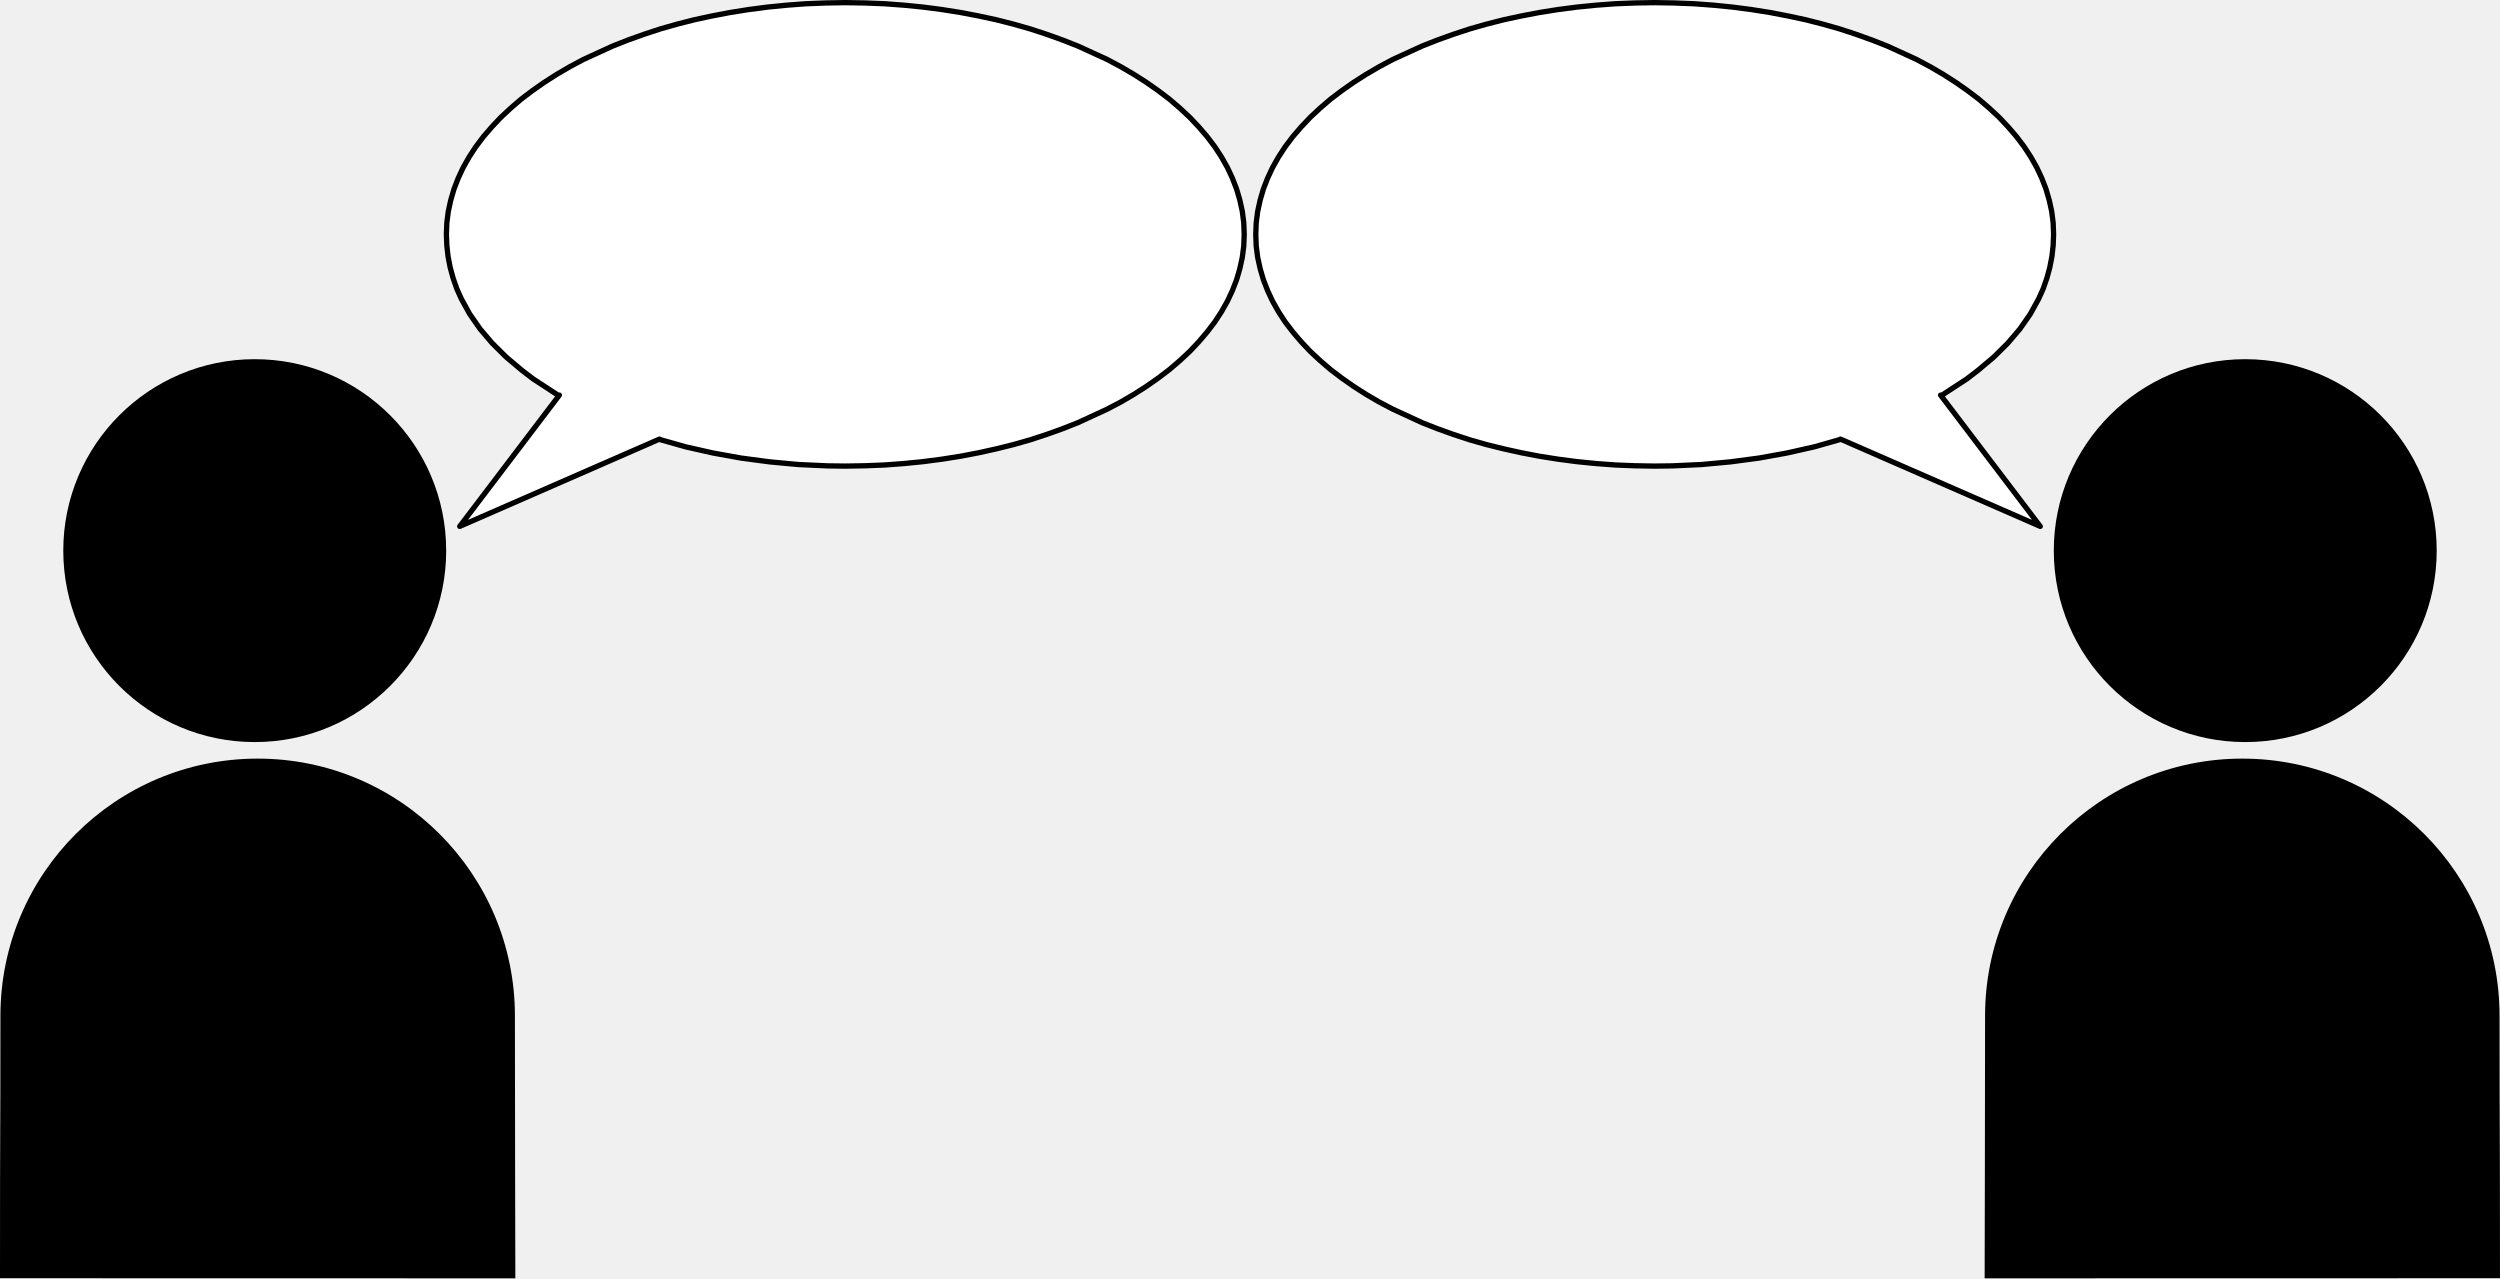
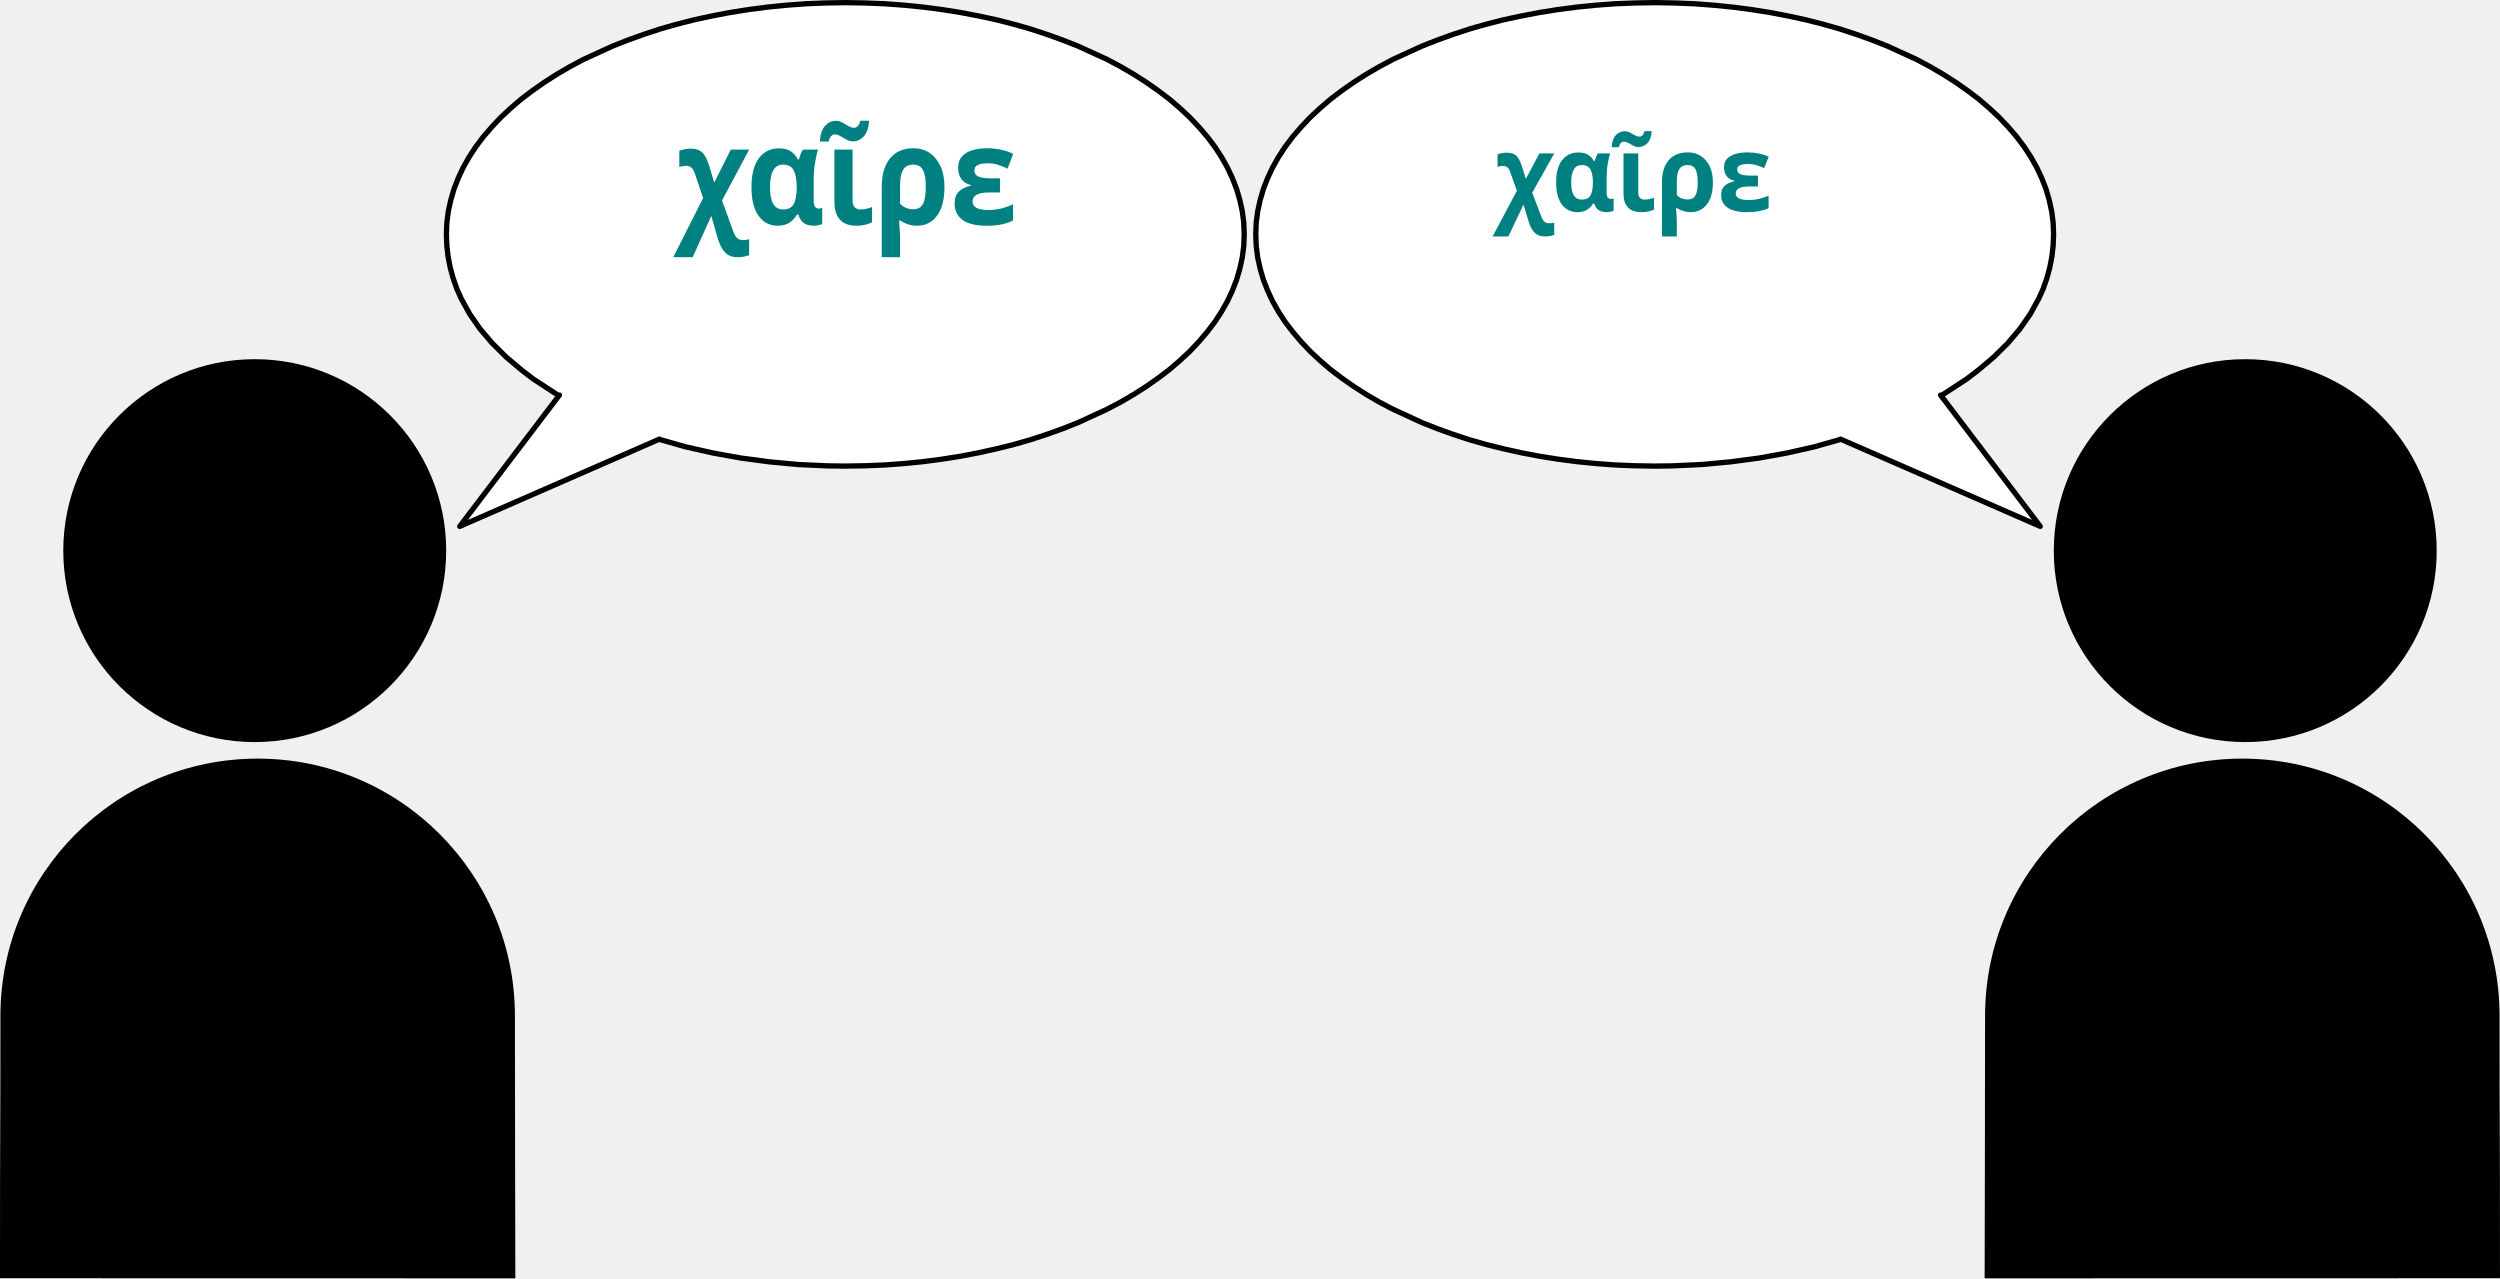
- <svg xmlns="http://www.w3.org/2000/svg" viewBox="0 0 941.747 481.546">
-   <g transform="translate(427.5 .00012)">
-     <path d="m-179.16 165.5 9.955 2.825 10.292 2.319 10.503 1.898 10.756 1.434 10.883 1.012 11.051 0.506 6.622 0.084 7.508-0.127 7.424-0.295 7.297-0.548 7.171-0.717 7.086-0.928 6.918-1.096 6.833-1.307 6.665-1.476 6.454-1.602 6.369-1.813 6.158-2.024 5.99-2.151 5.779-2.277 10.967-5.06 5.146-2.699 4.977-2.91 4.682-2.994 4.513-3.163 4.218-3.205 3.923-3.373 3.712-3.458 3.417-3.627 3.121-3.669 2.868-3.753 2.531-3.88 2.236-3.964 1.856-3.964 1.603-4.133 1.223-4.175 0.928-4.259 0.548-4.259 0.169-4.386-0.169-4.386-0.548-4.259-0.928-4.259-1.223-4.175-1.603-4.133-1.856-3.964-2.236-3.964-2.531-3.88-2.868-3.795-3.121-3.627-3.417-3.627-3.712-3.458-3.923-3.373-4.218-3.205-4.513-3.163-4.682-2.994-4.977-2.91-5.146-2.741-10.967-5.018-5.779-2.277-5.99-2.151-6.158-2.024-6.369-1.813-6.454-1.645-6.665-1.434-6.833-1.307-6.918-1.096-7.086-0.928-7.171-0.717-7.297-0.548-7.424-0.295-7.508-0.127-7.466 0.127-7.424 0.295-7.297 0.548-7.171 0.717-7.086 0.928-6.918 1.096-6.833 1.307-6.665 1.434-6.454 1.645-6.369 1.813-6.158 2.024-5.99 2.151-5.779 2.277-10.967 5.018-5.146 2.741-4.977 2.91-4.682 2.994-4.513 3.163-4.218 3.205-3.923 3.373-3.712 3.458-3.417 3.627-3.121 3.627-2.868 3.795-2.531 3.88-2.236 3.964-1.856 3.964-1.603 4.133-1.223 4.175-0.928 4.259-0.548 4.259-0.169 4.386 0.169 4.217 0.464 4.133 0.801 4.133 1.097 4.006 1.392 4.006 1.729 3.837 3.164 5.735 3.881 5.566 4.556 5.356 5.273 5.229 5.905 4.976 4.303 3.289 9.617 6.283 0.211-0.211-37.534 49.443 75.244-32.871-0.084 0.084z" fill="#fff" fill-rule="evenodd" stroke="#000" stroke-linecap="round" stroke-linejoin="round" stroke-width="2" />
-     <path d="m-331.54 279.54c39.827 0 72.118-32.286 72.118-72.116s-32.292-72.122-72.118-72.122-72.122 32.292-72.122 72.122 32.29 72.116 72.122 72.116z" />
-     <path d="m-427.5 481.5c23.955 0 194.13 0.043 194.13 0.043s-0.163-69.309-0.163-98.869c0-53.517-43.388-96.905-96.9-96.905-53.52 0-96.905 43.388-96.905 96.905s-0.163 31.297-0.163 98.826z" />
+ <svg xmlns="http://www.w3.org/2000/svg" viewBox="0 0 941.747 481.546" version="1.1" id="svg198">
+   <defs id="defs202">
+     <rect x="514.595" y="28.029" width="395.608" height="283.257" id="rect1260" />
+     <rect x="503.291" y="140.789" width="325.131" height="212.209" id="rect551" />
+     <rect x="501.182" y="139.187" width="161.964" height="101.586" id="rect545" />
+     <rect x="205.019" y="31.023" width="621.362" height="168.263" id="rect489" />
+     <rect x="217.252" y="23.749" width="204.915" height="127.709" id="rect429" />
+   </defs>
+   <g transform="translate(427.5 .00012)" id="g188">
+     <path d="m-179.16 165.5 9.955 2.825 10.292 2.319 10.503 1.898 10.756 1.434 10.883 1.012 11.051 0.506 6.622 0.084 7.508-0.127 7.424-0.295 7.297-0.548 7.171-0.717 7.086-0.928 6.918-1.096 6.833-1.307 6.665-1.476 6.454-1.602 6.369-1.813 6.158-2.024 5.99-2.151 5.779-2.277 10.967-5.06 5.146-2.699 4.977-2.91 4.682-2.994 4.513-3.163 4.218-3.205 3.923-3.373 3.712-3.458 3.417-3.627 3.121-3.669 2.868-3.753 2.531-3.88 2.236-3.964 1.856-3.964 1.603-4.133 1.223-4.175 0.928-4.259 0.548-4.259 0.169-4.386-0.169-4.386-0.548-4.259-0.928-4.259-1.223-4.175-1.603-4.133-1.856-3.964-2.236-3.964-2.531-3.88-2.868-3.795-3.121-3.627-3.417-3.627-3.712-3.458-3.923-3.373-4.218-3.205-4.513-3.163-4.682-2.994-4.977-2.91-5.146-2.741-10.967-5.018-5.779-2.277-5.99-2.151-6.158-2.024-6.369-1.813-6.454-1.645-6.665-1.434-6.833-1.307-6.918-1.096-7.086-0.928-7.171-0.717-7.297-0.548-7.424-0.295-7.508-0.127-7.466 0.127-7.424 0.295-7.297 0.548-7.171 0.717-7.086 0.928-6.918 1.096-6.833 1.307-6.665 1.434-6.454 1.645-6.369 1.813-6.158 2.024-5.99 2.151-5.779 2.277-10.967 5.018-5.146 2.741-4.977 2.91-4.682 2.994-4.513 3.163-4.218 3.205-3.923 3.373-3.712 3.458-3.417 3.627-3.121 3.627-2.868 3.795-2.531 3.88-2.236 3.964-1.856 3.964-1.603 4.133-1.223 4.175-0.928 4.259-0.548 4.259-0.169 4.386 0.169 4.217 0.464 4.133 0.801 4.133 1.097 4.006 1.392 4.006 1.729 3.837 3.164 5.735 3.881 5.566 4.556 5.356 5.273 5.229 5.905 4.976 4.303 3.289 9.617 6.283 0.211-0.211-37.534 49.443 75.244-32.871-0.084 0.084z" fill="#fff" fill-rule="evenodd" stroke="#000" stroke-linecap="round" stroke-linejoin="round" stroke-width="2" id="path182" />
+     <path d="m-331.54 279.54c39.827 0 72.118-32.286 72.118-72.116s-32.292-72.122-72.118-72.122-72.122 32.292-72.122 72.122 32.29 72.116 72.122 72.116z" id="path184" />
+     <path d="m-427.5 481.5c23.955 0 194.13 0.043 194.13 0.043s-0.163-69.309-0.163-98.869c0-53.517-43.388-96.905-96.9-96.905-53.52 0-96.905 43.388-96.905 96.905s-0.163 31.297-0.163 98.826z" id="path186" />
  </g>
-   <g transform="matrix(-1 0 0 1 514.24 .00012)">
-     <path d="m-179.16 165.5 9.955 2.825 10.292 2.319 10.503 1.898 10.756 1.434 10.883 1.012 11.051 0.506 6.622 0.084 7.508-0.127 7.424-0.295 7.297-0.548 7.171-0.717 7.086-0.928 6.918-1.096 6.833-1.307 6.665-1.476 6.454-1.602 6.369-1.813 6.158-2.024 5.99-2.151 5.779-2.277 10.967-5.06 5.146-2.699 4.977-2.91 4.682-2.994 4.513-3.163 4.218-3.205 3.923-3.373 3.712-3.458 3.417-3.627 3.121-3.669 2.868-3.753 2.531-3.88 2.236-3.964 1.856-3.964 1.603-4.133 1.223-4.175 0.928-4.259 0.548-4.259 0.169-4.386-0.169-4.386-0.548-4.259-0.928-4.259-1.223-4.175-1.603-4.133-1.856-3.964-2.236-3.964-2.531-3.88-2.868-3.795-3.121-3.627-3.417-3.627-3.712-3.458-3.923-3.373-4.218-3.205-4.513-3.163-4.682-2.994-4.977-2.91-5.146-2.741-10.967-5.018-5.779-2.277-5.99-2.151-6.158-2.024-6.369-1.813-6.454-1.645-6.665-1.434-6.833-1.307-6.918-1.096-7.086-0.928-7.171-0.717-7.297-0.548-7.424-0.295-7.508-0.127-7.466 0.127-7.424 0.295-7.297 0.548-7.171 0.717-7.086 0.928-6.918 1.096-6.833 1.307-6.665 1.434-6.454 1.645-6.369 1.813-6.158 2.024-5.99 2.151-5.779 2.277-10.967 5.018-5.146 2.741-4.977 2.91-4.682 2.994-4.513 3.163-4.218 3.205-3.923 3.373-3.712 3.458-3.417 3.627-3.121 3.627-2.868 3.795-2.531 3.88-2.236 3.964-1.856 3.964-1.603 4.133-1.223 4.175-0.928 4.259-0.548 4.259-0.169 4.386 0.169 4.217 0.464 4.133 0.801 4.133 1.097 4.006 1.392 4.006 1.729 3.837 3.164 5.735 3.881 5.566 4.556 5.356 5.273 5.229 5.905 4.976 4.303 3.289 9.617 6.283 0.211-0.211-37.534 49.443 75.244-32.871-0.084 0.084z" fill="#fff" fill-rule="evenodd" stroke="#000" stroke-linecap="round" stroke-linejoin="round" stroke-width="2" />
-     <path d="m-331.54 279.54c39.827 0 72.118-32.286 72.118-72.116s-32.292-72.122-72.118-72.122-72.122 32.292-72.122 72.122 32.29 72.116 72.122 72.116z" />
-     <path d="m-427.5 481.5c23.955 0 194.13 0.043 194.13 0.043s-0.163-69.309-0.163-98.869c0-53.517-43.388-96.905-96.9-96.905-53.52 0-96.905 43.388-96.905 96.905s-0.163 31.297-0.163 98.826z" />
+   <path d="m 693.4,165.5 -9.955,2.825 -10.292,2.319 -10.503,1.898 -10.756,1.434 -10.883,1.012 -11.051,0.506 -6.622,0.084 -7.508,-0.127 -7.424,-0.295 -7.297,-0.548 -7.171,-0.717 -7.086,-0.928 -6.918,-1.096 -6.833,-1.307 -6.665,-1.476 -6.454,-1.602 -6.369,-1.813 -6.158,-2.024 -5.99,-2.151 -5.779,-2.277 -10.967,-5.06 -5.146,-2.699 -4.977,-2.91 -4.682,-2.994 -4.513,-3.163 -4.218,-3.205 -3.923,-3.373 -3.712,-3.458 -3.417,-3.627 -3.121,-3.669 -2.868,-3.753 -2.531,-3.88 -2.236,-3.964 -1.856,-3.964 -1.603,-4.133 -1.223,-4.175 -0.928,-4.259 -0.548,-4.259 -0.169,-4.386 0.169,-4.386 0.548,-4.259 0.928,-4.259 1.223,-4.175 1.603,-4.133 1.856,-3.964 2.236,-3.964 2.531,-3.88 2.868,-3.795 3.121,-3.627 3.417,-3.627 3.712,-3.458 3.923,-3.373 4.218,-3.205 4.513,-3.163 4.682,-2.994 4.977,-2.91 5.146,-2.741 10.967,-5.018 5.779,-2.277 5.99,-2.151 6.158,-2.024 6.369,-1.813 6.454,-1.645 6.665,-1.434 6.833,-1.307 6.918,-1.096 7.086,-0.928 7.171,-0.717 7.297,-0.548 7.424,-0.295 7.508,-0.127 7.466,0.127 7.424,0.295 7.297,0.548 7.171,0.717 7.086,0.928 6.918,1.096 6.833,1.307 6.665,1.434 6.454,1.645 6.369,1.813 6.158,2.024 5.99,2.151 5.779,2.277 10.967,5.018 5.146,2.741 4.977,2.91 4.682,2.994 4.513,3.163 4.218,3.205 3.923,3.373 3.712,3.458 3.417,3.627 3.121,3.627 2.868,3.795 2.531,3.88 2.236,3.964 1.856,3.964 1.603,4.133 1.223,4.175 0.928,4.259 0.548,4.259 0.169,4.386 -0.169,4.217 -0.464,4.133 -0.801,4.133 -1.097,4.006 -1.392,4.006 -1.729,3.837 -3.164,5.735 -3.881,5.566 -4.556,5.356 -5.273,5.229 -5.905,4.976 -4.303,3.289 -9.617,6.283 -0.211,-0.211 37.534,49.443 -75.244,-32.871 0.084,0.084 z" fill="#ffffff" fill-rule="evenodd" stroke="#000000" stroke-linecap="round" stroke-linejoin="round" stroke-width="2" id="path190" />
+   <path d="m 845.78,279.54 c -39.827,0 -72.118,-32.286 -72.118,-72.116 0,-39.83 32.292,-72.122 72.118,-72.122 39.826,0 72.122,32.292 72.122,72.122 0,39.83 -32.29,72.116 -72.122,72.116 z" id="path192" />
+   <path d="m 941.74,481.5 c -23.955,0 -194.13,0.043 -194.13,0.043 0,0 0.163,-69.309 0.163,-98.869 0,-53.517 43.388,-96.905 96.9,-96.905 53.52,0 96.905,43.388 96.905,96.905 0,53.517 0.163,31.297 0.163,98.826 z" id="path194" />
+   <g id="g1419" class="fragment" data-fragment-index="2">
+     <text xml:space="preserve" transform="matrix(1,0,0,1.066505,-95.17869,22.26453)" id="text1258" style="font-style:normal;font-variant:normal;font-weight:bold;font-stretch:normal;font-size:37.333px;line-height:0.8;font-family:sans-serif;-inkscape-font-specification:'sans-serif, Bold';font-variant-ligatures:normal;font-variant-caps:normal;font-variant-numeric:normal;font-variant-east-asian:normal;text-align:center;white-space:pre;display:inline;fill:#008080;stroke:none;stroke-width:4.58;stroke-miterlimit:4.7;shape-inside:url(#rect1260)">
+       <tspan x="658.332" y="53.69" id="tspan1653">χαῖρε</tspan>
+     </text>
  </g>
+   <g id="g1410" class="fragment" data-fragment-index="1">
+     <text xml:space="preserve" id="text487" style="font-style:normal;font-variant:normal;font-weight:bold;font-stretch:normal;font-size:37.333px;line-height:0.8;font-family:sans-serif;-inkscape-font-specification:'sans-serif, Bold';font-variant-ligatures:normal;font-variant-caps:normal;font-variant-numeric:normal;font-variant-east-asian:normal;text-align:center;white-space:pre;display:inline;fill:#008080;stroke:none;stroke-width:4.58;stroke-miterlimit:4.7;shape-inside:url(#rect489)" transform="matrix(1.231167,0,0,1.38207,-313.6367,6.177669)">
+       <tspan x="461.633" y="56.684" id="tspan1655">χαῖρε</tspan>
+     </text>
+   </g>
+   <text xml:space="preserve" id="text543" style="font-weight:bold;font-size:74.667px;line-height:0.8;font-family:Calibri, Calibri_MSFontService, sans-serif;-inkscape-font-specification:'Calibri, Calibri_MSFontService, sans-serif, Bold';text-align:center;white-space:pre;shape-inside:url(#rect545);display:inline;fill:#d40000;stroke:#000000;stroke-width:4.58;stroke-miterlimit:4.7" />
+   <text xml:space="preserve" id="text549" style="font-weight:bold;font-size:74.667px;line-height:0.8;font-family:Calibri, Calibri_MSFontService, sans-serif;-inkscape-font-specification:'Calibri, Calibri_MSFontService, sans-serif, Bold';text-align:center;white-space:pre;shape-inside:url(#rect551);display:inline;fill:#d40000;stroke:#000000;stroke-width:4.58;stroke-miterlimit:4.7" />
</svg>
